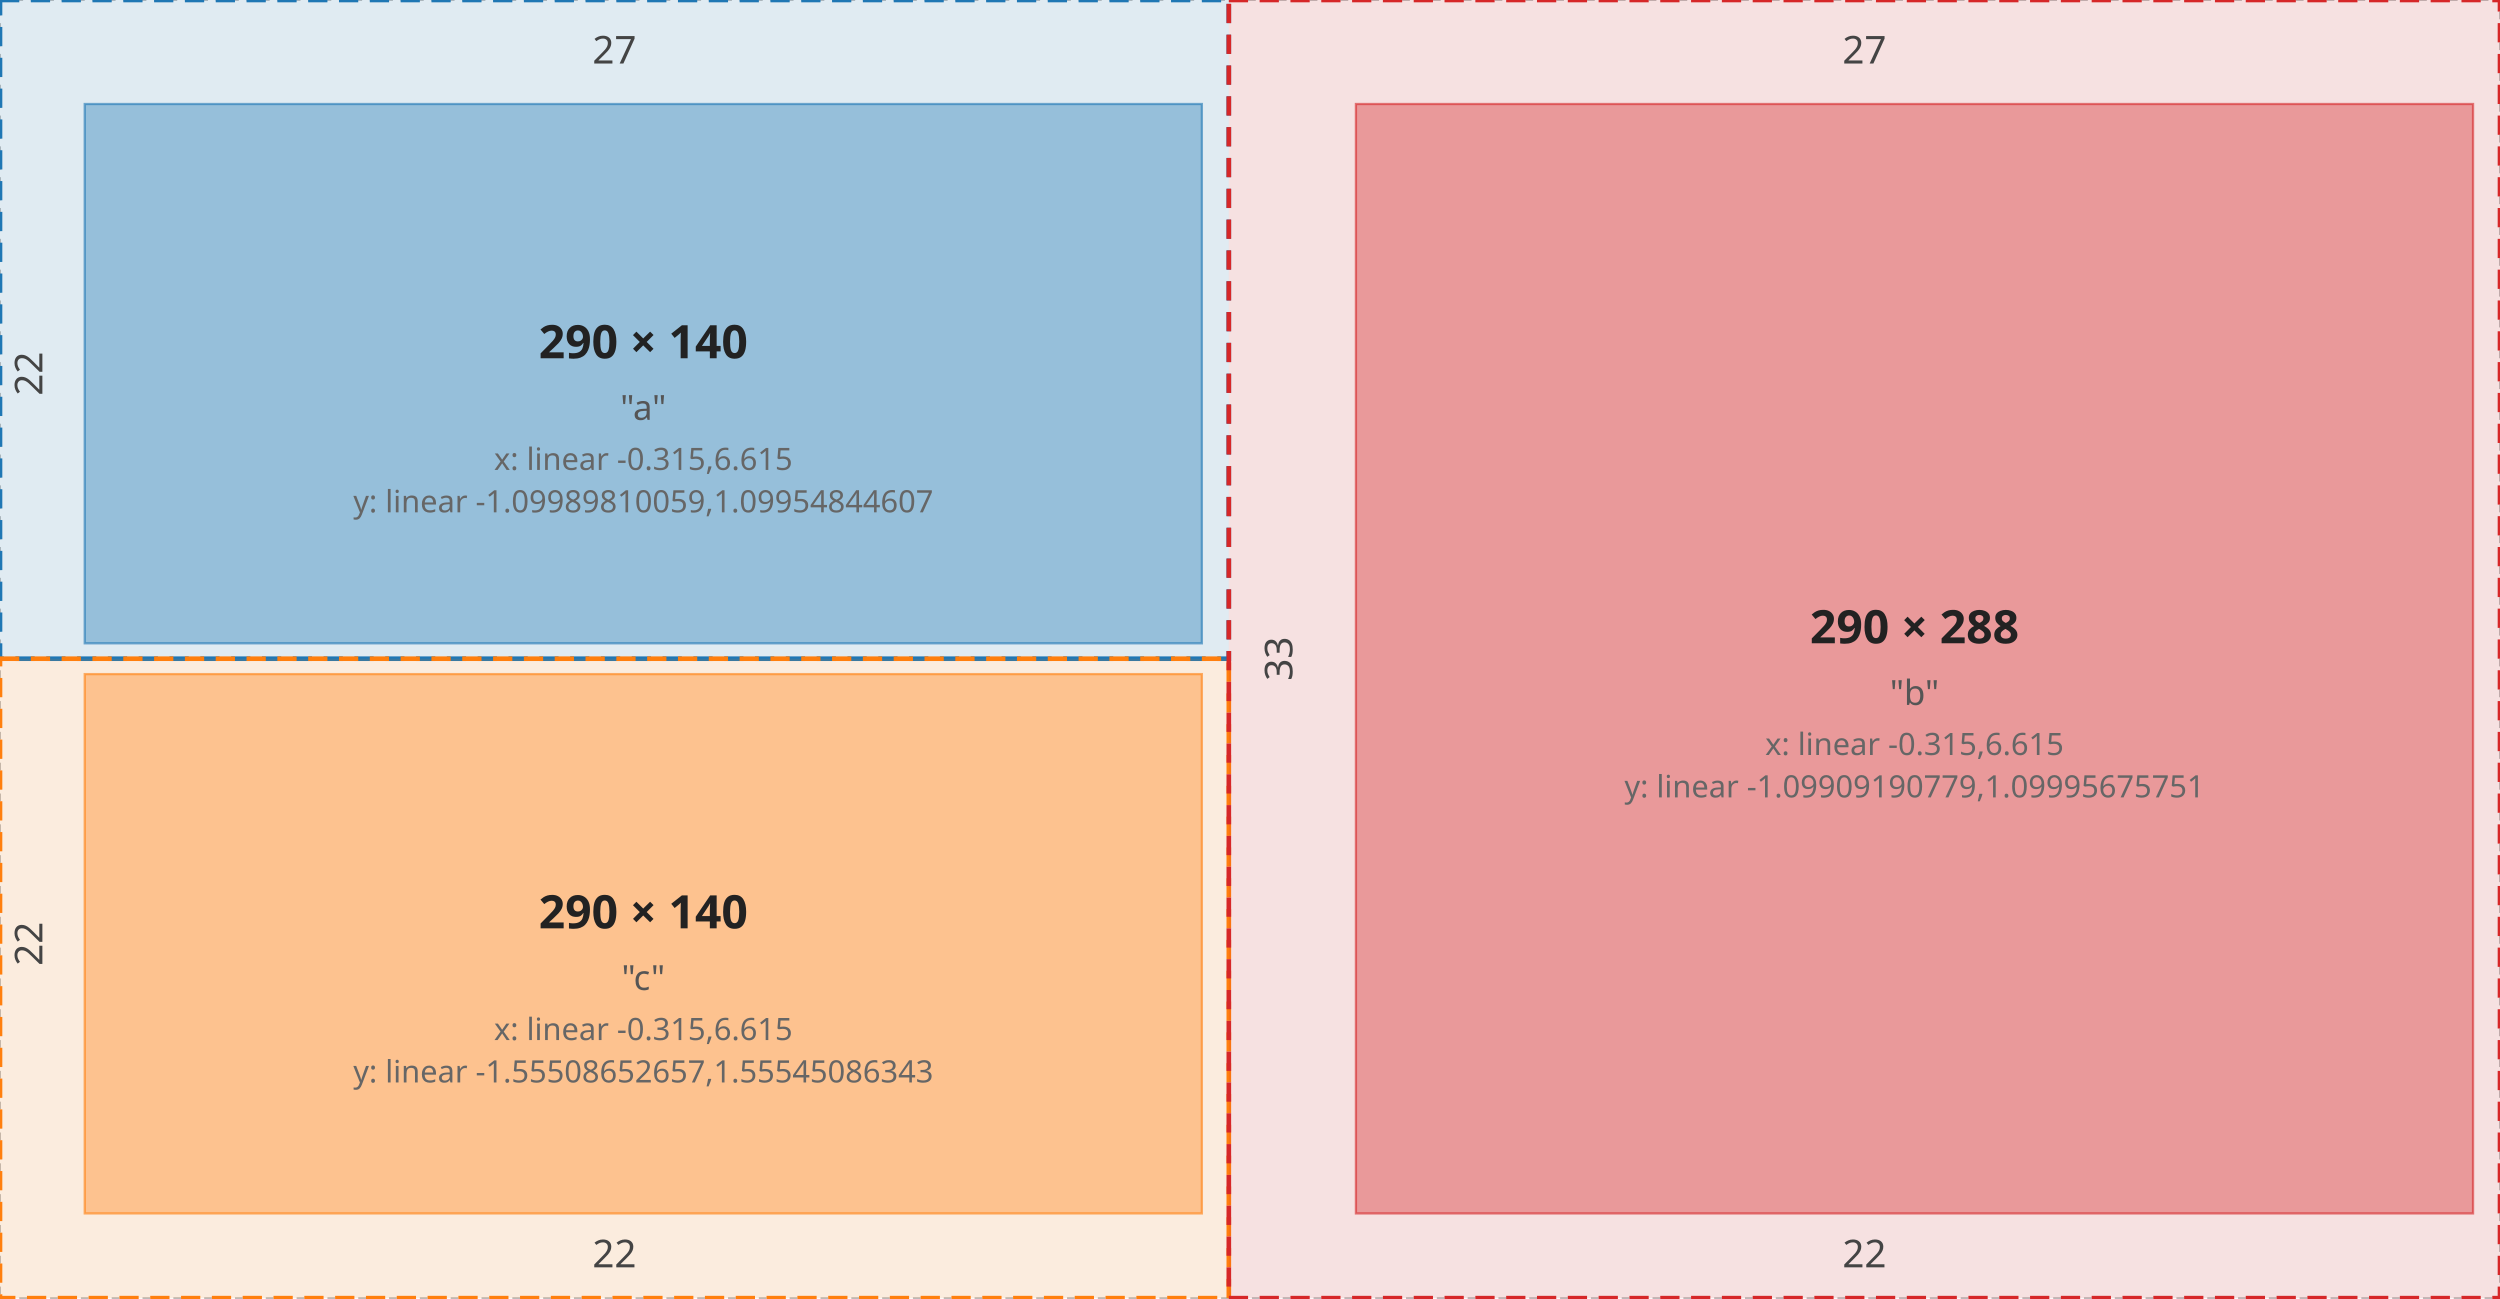
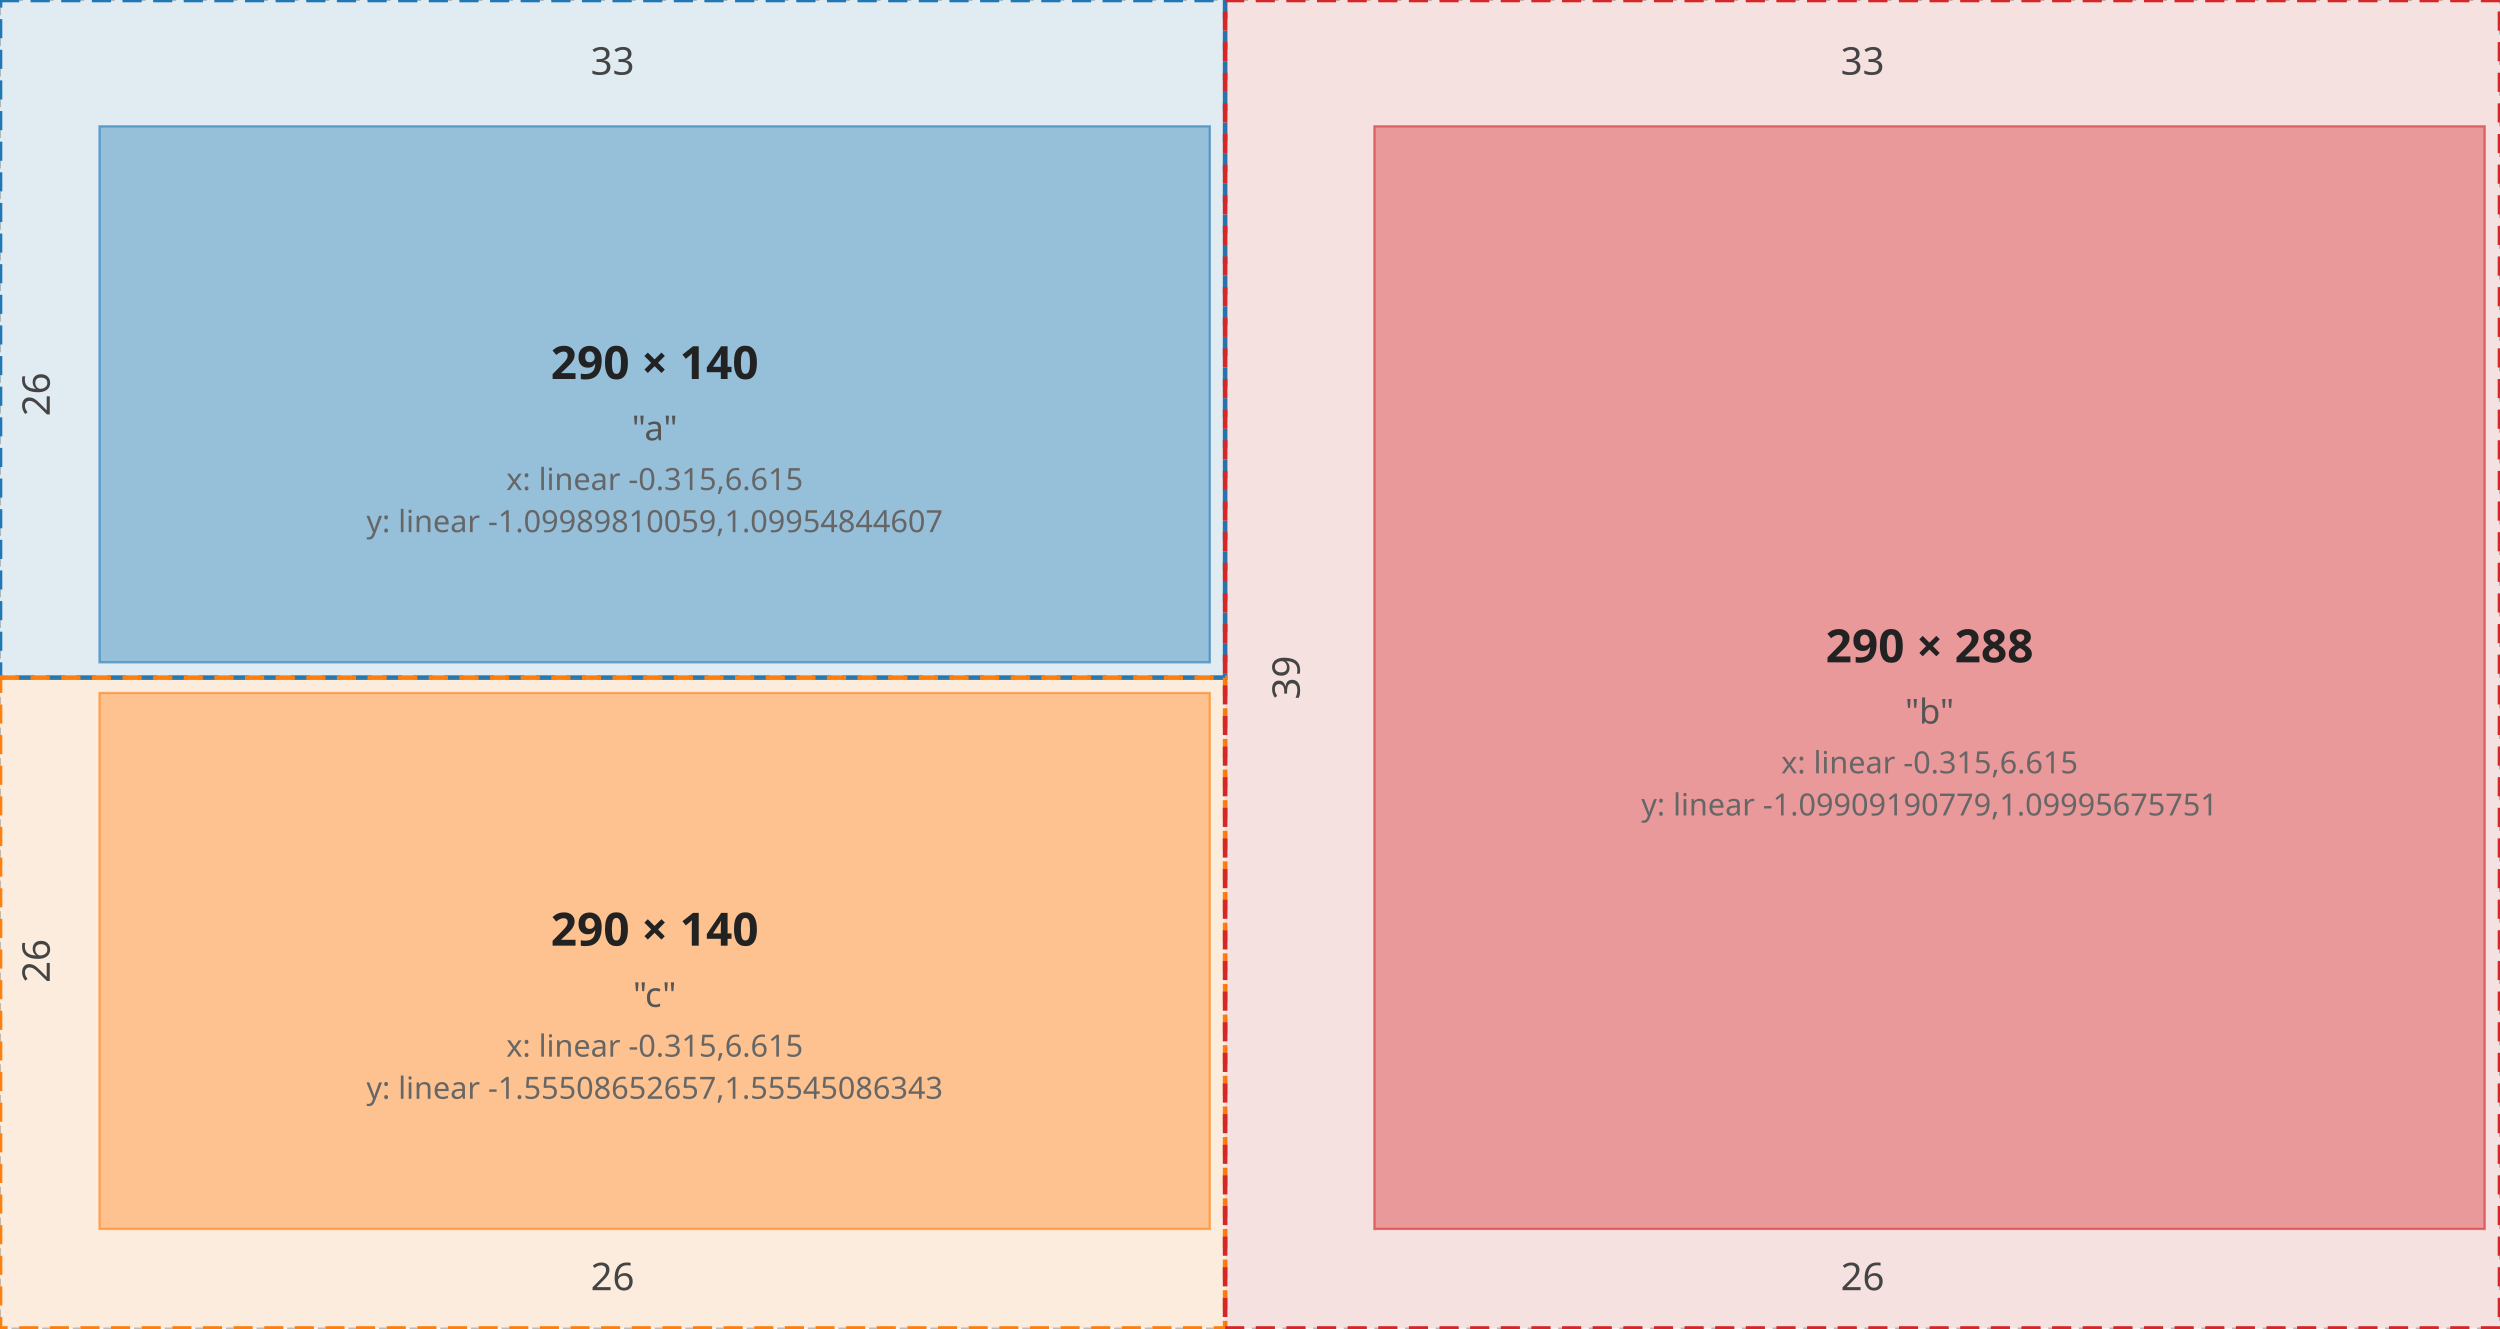
- <svg xmlns="http://www.w3.org/2000/svg" width="649" height="337" viewBox="0 0 649 337">
+ <svg xmlns="http://www.w3.org/2000/svg" width="653" height="347" viewBox="0 0 653 347">
  <g font-family="sans-serif">
-     <rect x="0" y="0" width="649" height="337" fill="#fafafa" />
+     <rect x="0" y="0" width="653" height="347" fill="#fafafa" />
    <defs>
      <pattern id="plotlet-gap-hatch" patternUnits="userSpaceOnUse" width="6" height="6" patternTransform="rotate(45)">
        <rect width="6" height="6" fill="#666" fill-opacity="0.06" />
        <line x1="0" y1="0" x2="0" y2="6" stroke="#666" stroke-opacity="0.45" stroke-width="1" />
      </pattern>
    </defs>
-     <rect x="0" y="0" width="649" height="337" fill="none" stroke="#bbb" stroke-width="0.5" stroke-dasharray="2,2" />
-     <rect x="0" y="0" width="319" height="171" fill="#1f77b4" fill-opacity="0.12" stroke="#1f77b4" stroke-width="1.2" stroke-dasharray="5,3" />
-     <rect x="22" y="27" width="290" height="140" fill="#1f77b4" fill-opacity="0.38" stroke="#1f77b4" stroke-width="0.6" stroke-opacity="0.6" />
-     <text x="159.5" y="16.5" text-anchor="middle" font-size="10" fill="#444">27</text>
-     <text x="11.0" y="97.0" text-anchor="middle" font-size="10" fill="#444" transform="rotate(-90 11.0 97.0)">22</text>
-     <text x="167.0" y="93.0" text-anchor="middle" font-size="12" fill="#222" font-weight="bold">290 × 140</text>
-     <text x="167.0" y="109.0" text-anchor="middle" font-size="9" fill="#555">"a"</text>
-     <text x="167.0" y="122.0" text-anchor="middle" font-size="8" fill="#666">x: linear -0.315,6.615</text>
-     <text x="167.0" y="133.0" text-anchor="middle" font-size="8" fill="#666">y: linear -1.09989810059,1.09954844607</text>
-     <rect x="0" y="171" width="319" height="166" fill="#ff7f0e" fill-opacity="0.12" stroke="#ff7f0e" stroke-width="1.2" stroke-dasharray="5,3" />
-     <rect x="22" y="175" width="290" height="140" fill="#ff7f0e" fill-opacity="0.38" stroke="#ff7f0e" stroke-width="0.6" stroke-opacity="0.6" />
-     <text x="159.5" y="329.0" text-anchor="middle" font-size="10" fill="#444">22</text>
-     <text x="11.0" y="245.0" text-anchor="middle" font-size="10" fill="#444" transform="rotate(-90 11.0 245.0)">22</text>
-     <text x="167.0" y="241.0" text-anchor="middle" font-size="12" fill="#222" font-weight="bold">290 × 140</text>
-     <text x="167.0" y="257.0" text-anchor="middle" font-size="9" fill="#555">"c"</text>
-     <text x="167.0" y="270.0" text-anchor="middle" font-size="8" fill="#666">x: linear -0.315,6.615</text>
-     <text x="167.0" y="281.0" text-anchor="middle" font-size="8" fill="#666">y: linear -1.55508652657,1.55545086343</text>
-     <rect x="319" y="0" width="330" height="337" fill="#d62728" fill-opacity="0.12" stroke="#d62728" stroke-width="1.2" stroke-dasharray="5,3" />
-     <rect x="352" y="27" width="290" height="288" fill="#d62728" fill-opacity="0.38" stroke="#d62728" stroke-width="0.6" stroke-opacity="0.6" />
-     <text x="484.0" y="16.5" text-anchor="middle" font-size="10" fill="#444">27</text>
-     <text x="484.0" y="329.0" text-anchor="middle" font-size="10" fill="#444">22</text>
-     <text x="335.5" y="171.0" text-anchor="middle" font-size="10" fill="#444" transform="rotate(-90 335.5 171.0)">33</text>
-     <text x="497.0" y="167.0" text-anchor="middle" font-size="12" fill="#222" font-weight="bold">290 × 288</text>
-     <text x="497.0" y="183.0" text-anchor="middle" font-size="9" fill="#555">"b"</text>
-     <text x="497.0" y="196.0" text-anchor="middle" font-size="8" fill="#666">x: linear -0.315,6.615</text>
-     <text x="497.0" y="207.0" text-anchor="middle" font-size="8" fill="#666">y: linear -1.09909190779,1.09995675751</text>
+     <rect x="0" y="0" width="653" height="347" fill="none" stroke="#bbb" stroke-width="0.5" stroke-dasharray="2,2" />
+     <rect x="0" y="0" width="320" height="177" fill="#1f77b4" fill-opacity="0.12" stroke="#1f77b4" stroke-width="1.2" stroke-dasharray="5,3" />
+     <rect x="26" y="33" width="290" height="140" fill="#1f77b4" fill-opacity="0.38" stroke="#1f77b4" stroke-width="0.6" stroke-opacity="0.6" />
+     <text x="160.0" y="19.5" text-anchor="middle" font-size="10" fill="#444">33</text>
+     <text x="13.0" y="103.0" text-anchor="middle" font-size="10" fill="#444" transform="rotate(-90 13.0 103.0)">26</text>
+     <text x="171.0" y="99.0" text-anchor="middle" font-size="12" fill="#222" font-weight="bold">290 × 140</text>
+     <text x="171.0" y="115.0" text-anchor="middle" font-size="9" fill="#555">"a"</text>
+     <text x="171.0" y="128.0" text-anchor="middle" font-size="8" fill="#666">x: linear -0.315,6.615</text>
+     <text x="171.0" y="139.0" text-anchor="middle" font-size="8" fill="#666">y: linear -1.09989810059,1.09954844607</text>
+     <rect x="0" y="177" width="320" height="170" fill="#ff7f0e" fill-opacity="0.12" stroke="#ff7f0e" stroke-width="1.2" stroke-dasharray="5,3" />
+     <rect x="26" y="181" width="290" height="140" fill="#ff7f0e" fill-opacity="0.38" stroke="#ff7f0e" stroke-width="0.6" stroke-opacity="0.6" />
+     <text x="160.0" y="337.0" text-anchor="middle" font-size="10" fill="#444">26</text>
+     <text x="13.0" y="251.0" text-anchor="middle" font-size="10" fill="#444" transform="rotate(-90 13.0 251.0)">26</text>
+     <text x="171.0" y="247.0" text-anchor="middle" font-size="12" fill="#222" font-weight="bold">290 × 140</text>
+     <text x="171.0" y="263.0" text-anchor="middle" font-size="9" fill="#555">"c"</text>
+     <text x="171.0" y="276.0" text-anchor="middle" font-size="8" fill="#666">x: linear -0.315,6.615</text>
+     <text x="171.0" y="287.0" text-anchor="middle" font-size="8" fill="#666">y: linear -1.55508652657,1.55545086343</text>
+     <rect x="320" y="0" width="333" height="347" fill="#d62728" fill-opacity="0.12" stroke="#d62728" stroke-width="1.2" stroke-dasharray="5,3" />
+     <rect x="359" y="33" width="290" height="288" fill="#d62728" fill-opacity="0.38" stroke="#d62728" stroke-width="0.6" stroke-opacity="0.6" />
+     <text x="486.5" y="19.5" text-anchor="middle" font-size="10" fill="#444">33</text>
+     <text x="486.5" y="337.0" text-anchor="middle" font-size="10" fill="#444">26</text>
+     <text x="339.5" y="177.0" text-anchor="middle" font-size="10" fill="#444" transform="rotate(-90 339.5 177.0)">39</text>
+     <text x="504.0" y="173.0" text-anchor="middle" font-size="12" fill="#222" font-weight="bold">290 × 288</text>
+     <text x="504.0" y="189.0" text-anchor="middle" font-size="9" fill="#555">"b"</text>
+     <text x="504.0" y="202.0" text-anchor="middle" font-size="8" fill="#666">x: linear -0.315,6.615</text>
+     <text x="504.0" y="213.0" text-anchor="middle" font-size="8" fill="#666">y: linear -1.09909190779,1.09995675751</text>
  </g>
</svg>
